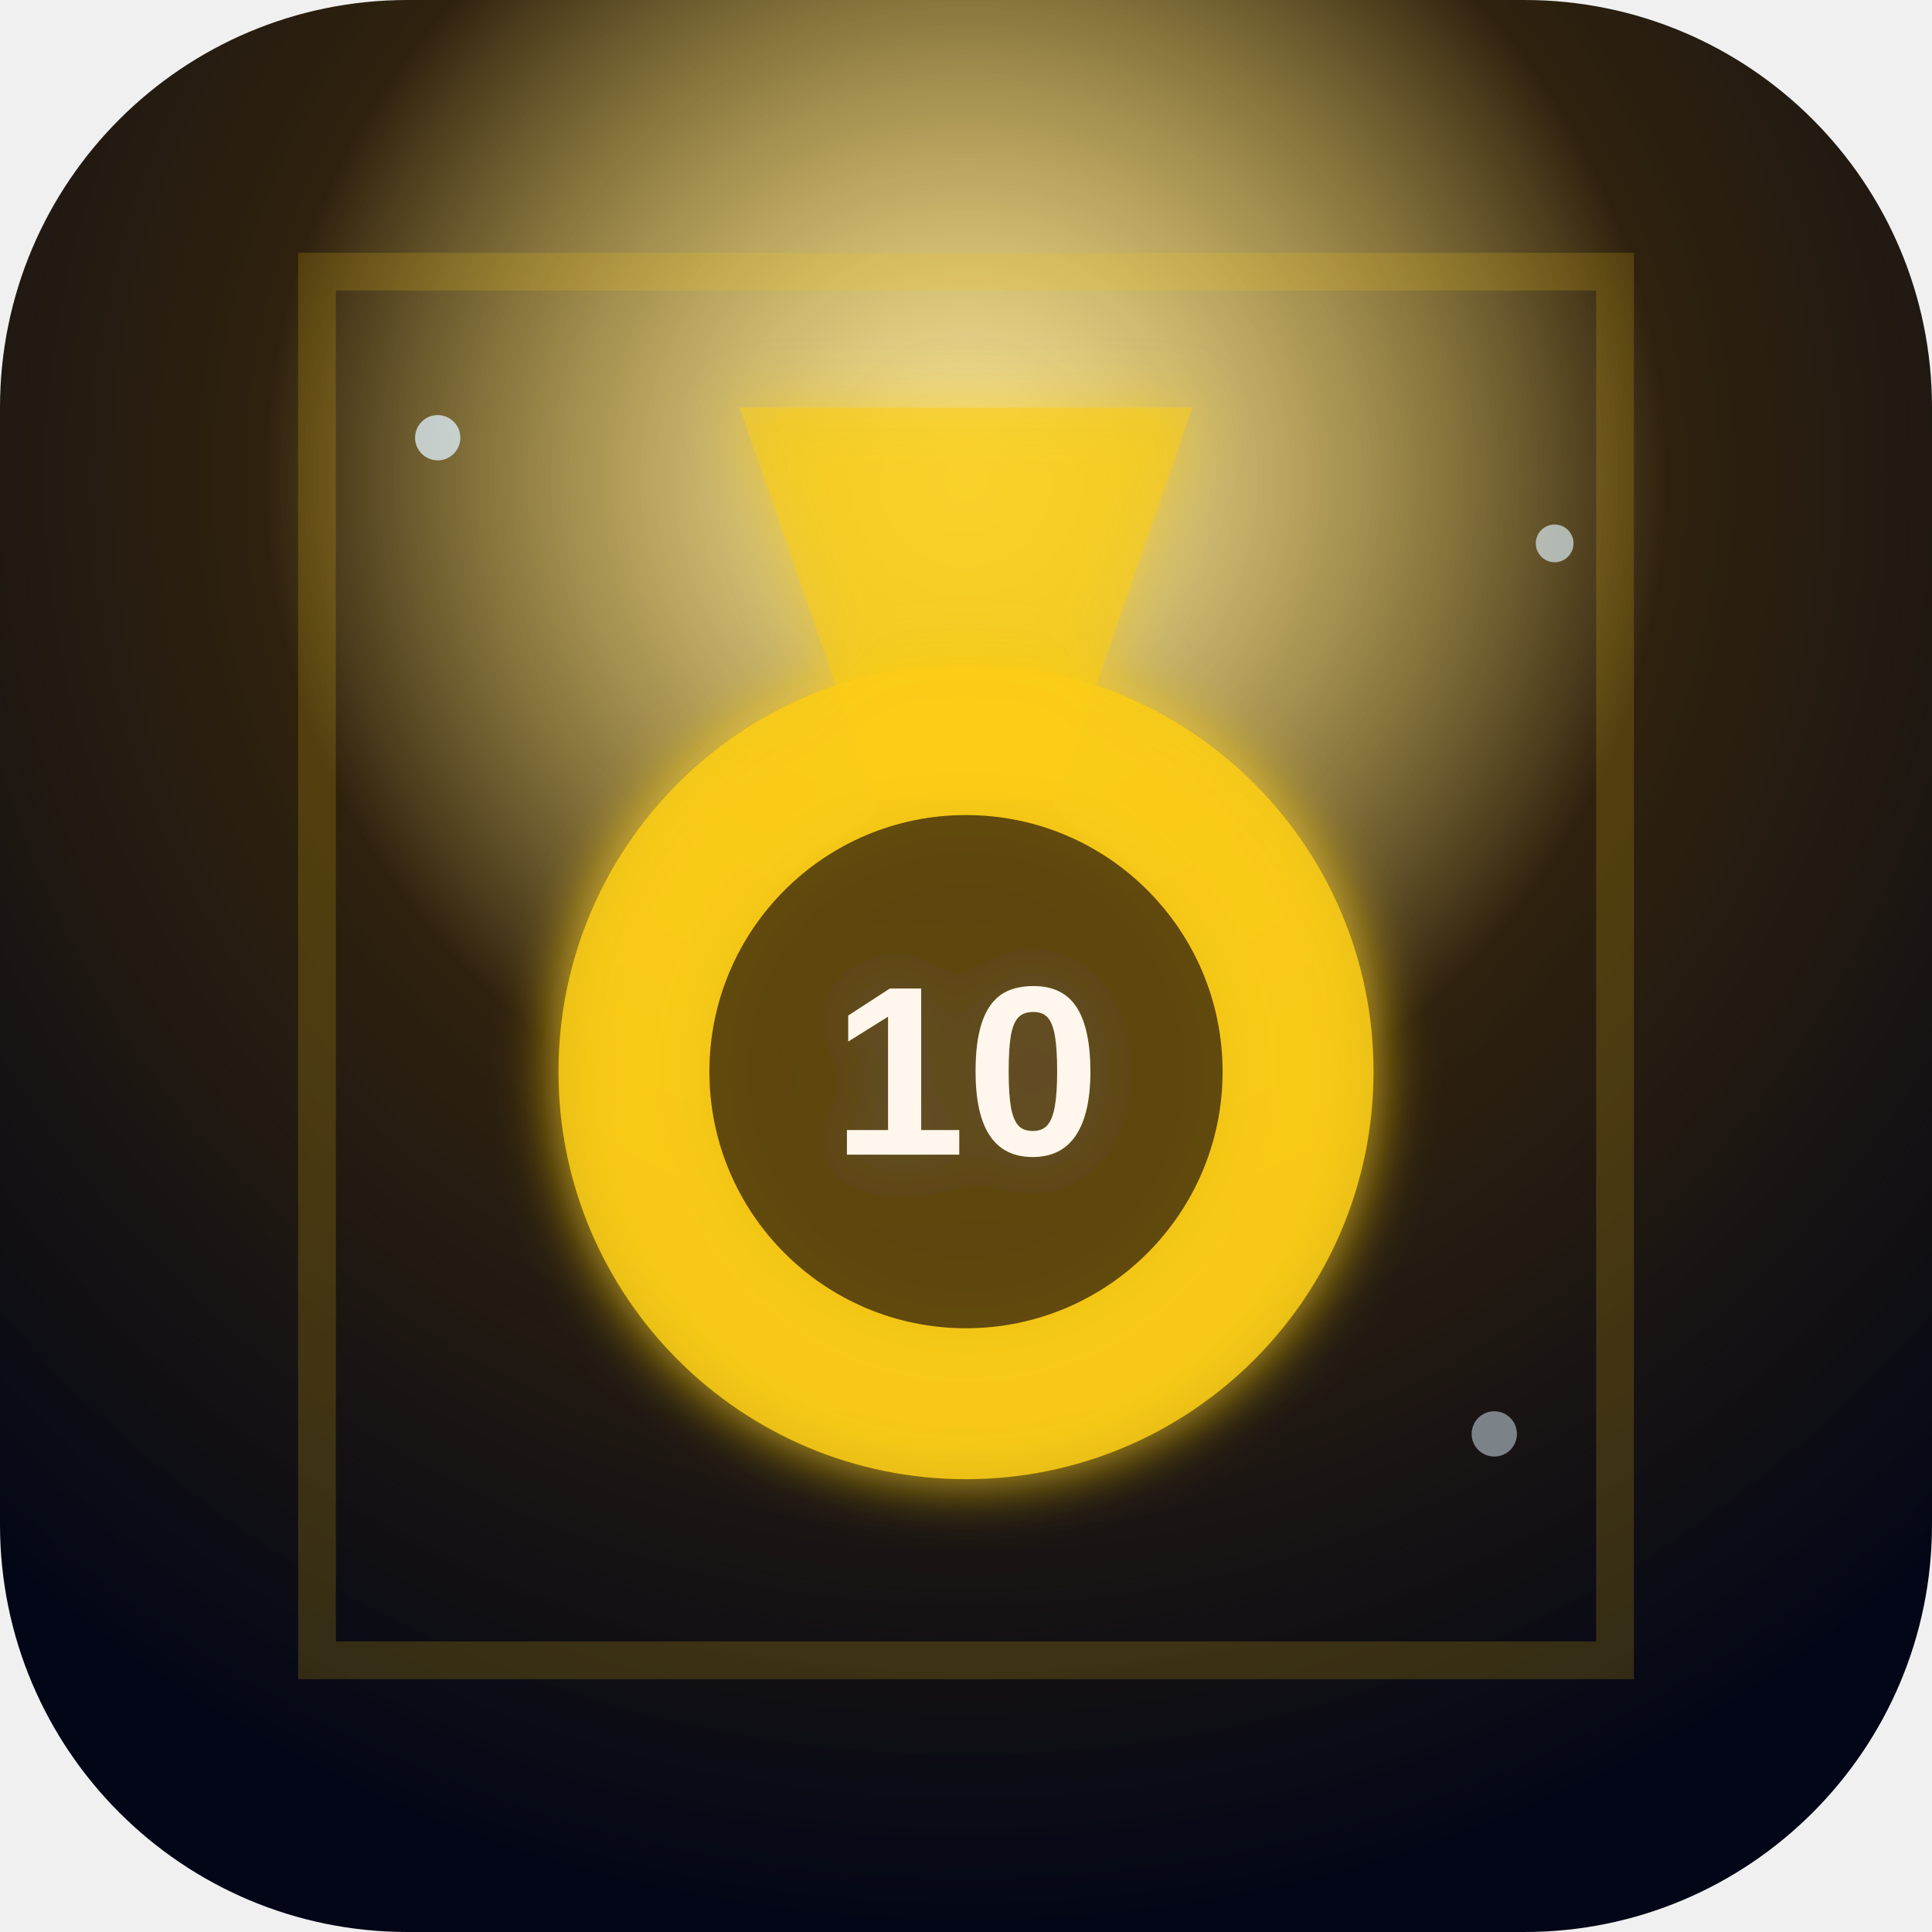
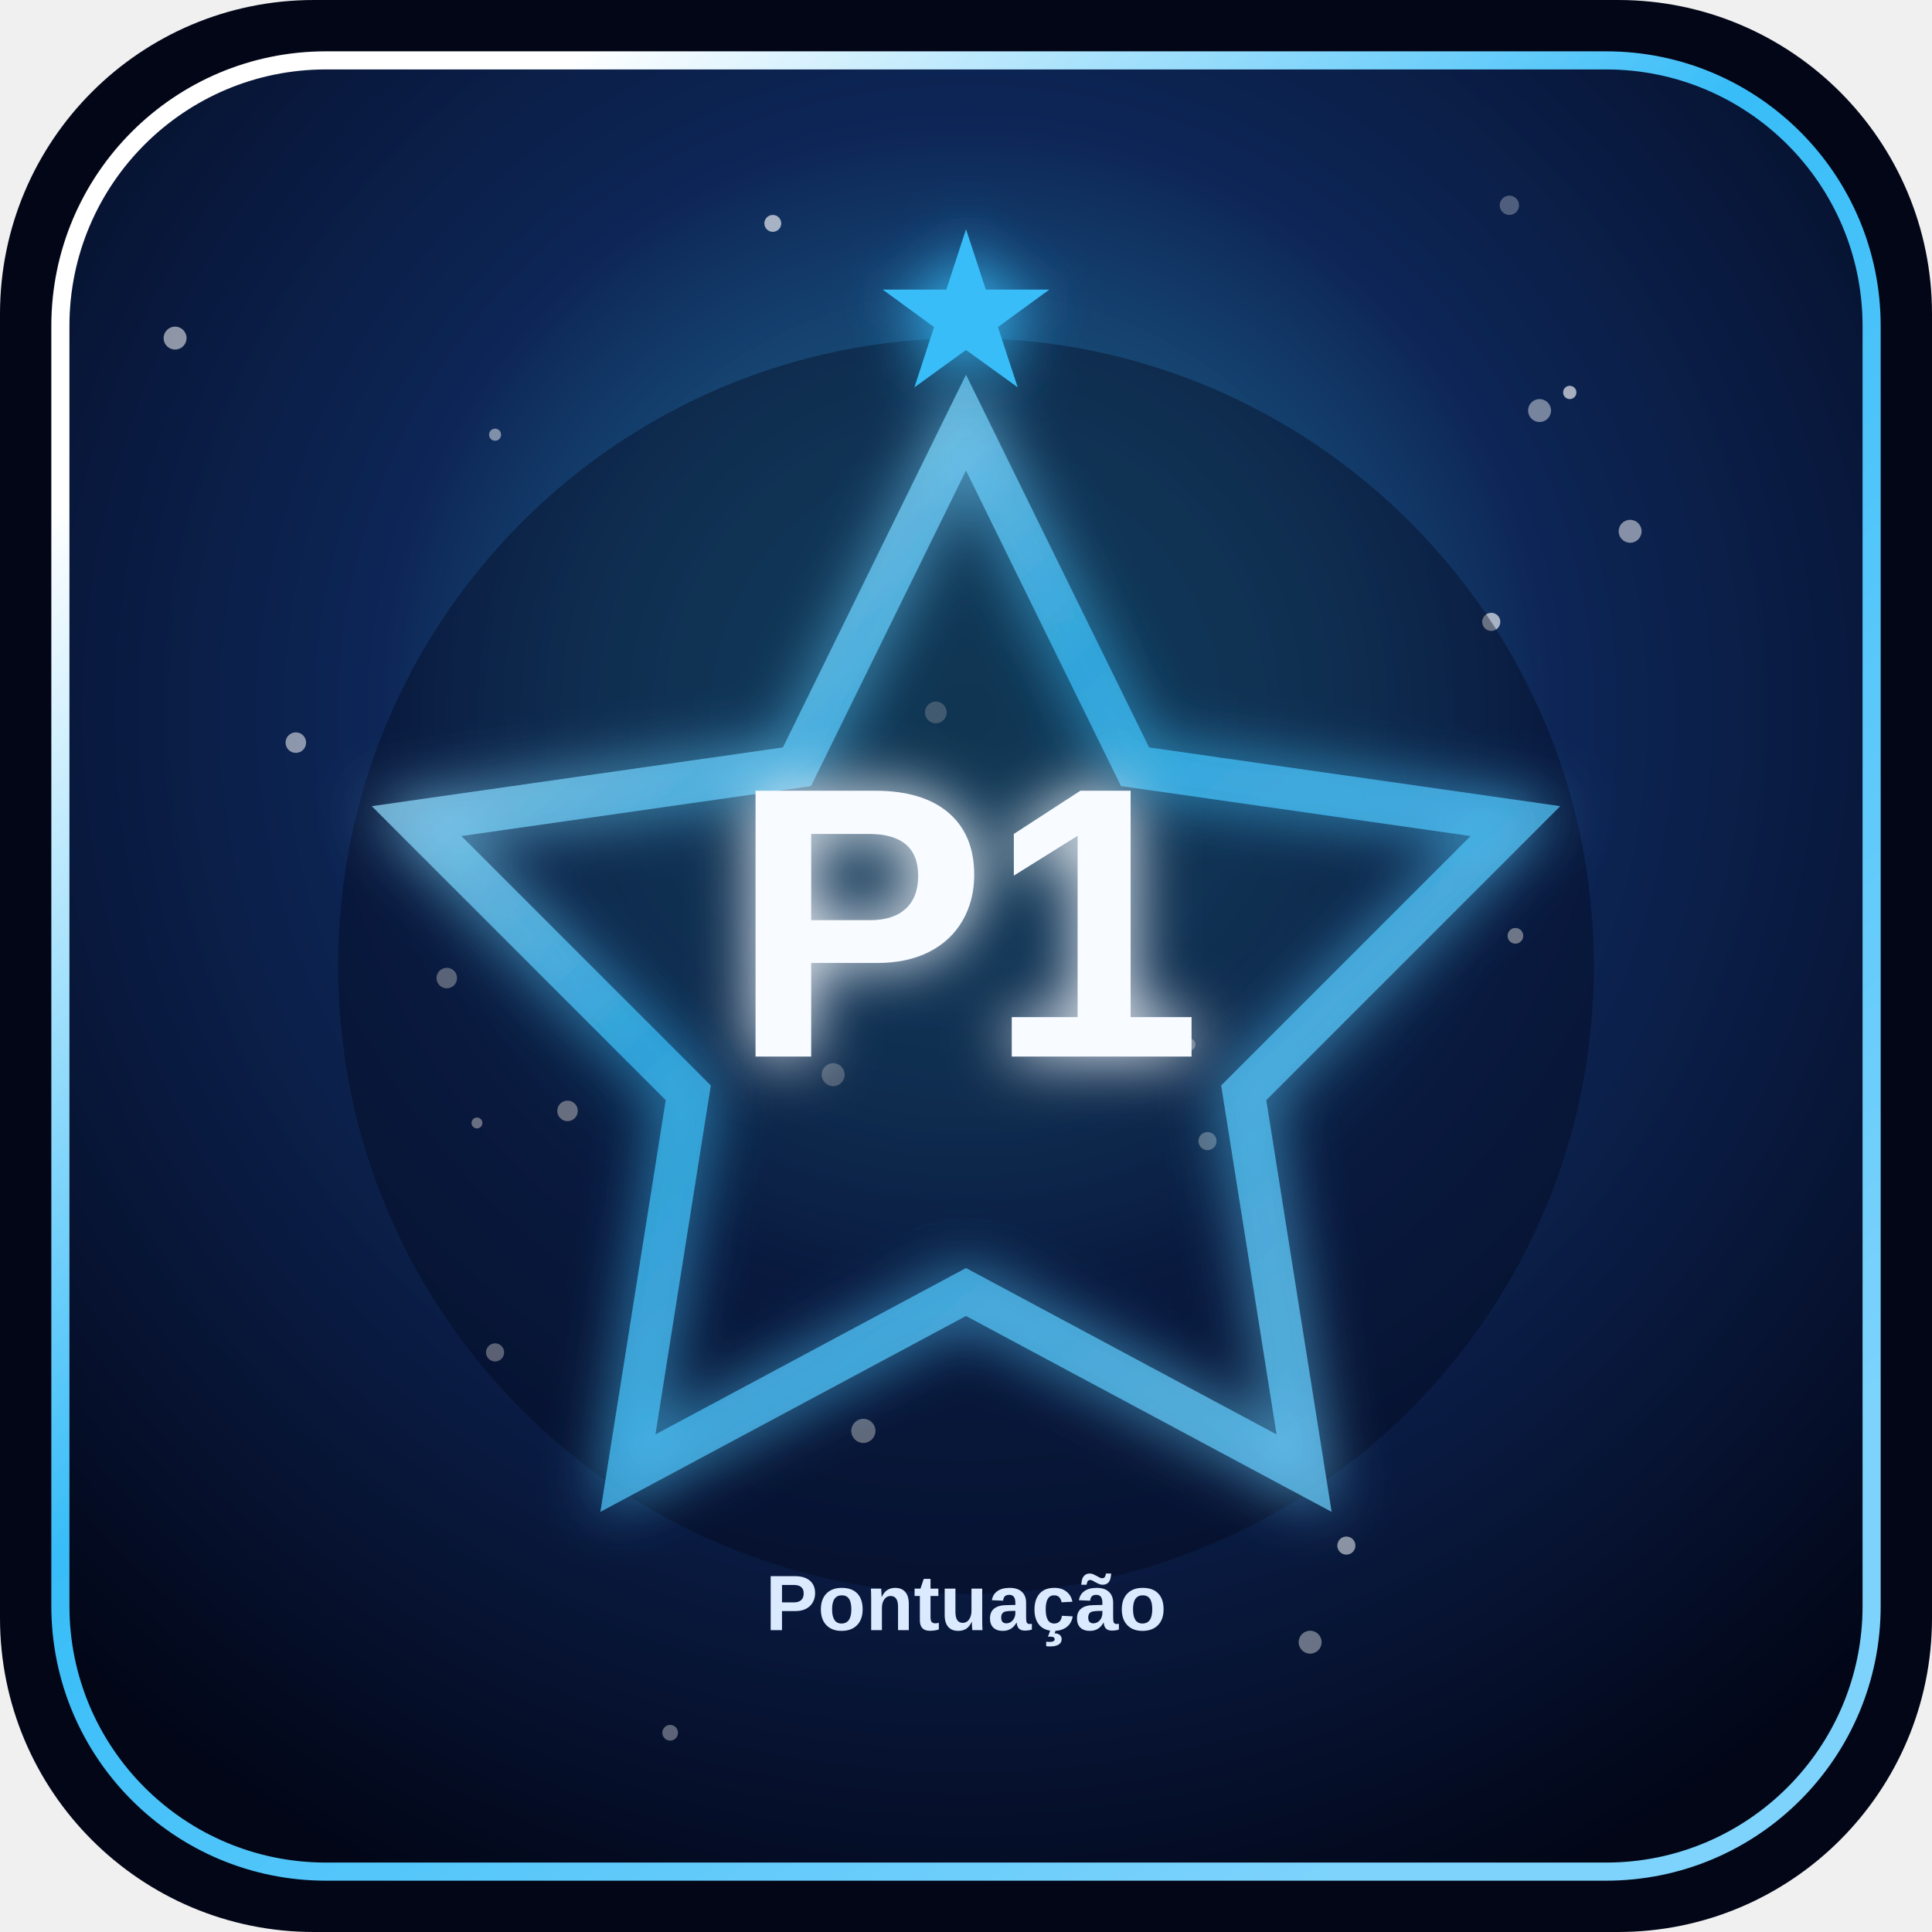
- <svg xmlns="http://www.w3.org/2000/svg" viewBox="0 0 256 256" role="img" aria-label="Achievement badge">
+ <svg xmlns="http://www.w3.org/2000/svg" width="320" height="320" viewBox="0 0 320 320" role="img" aria-label="Primeiros 10 Pontos">
  <defs>
-     <radialGradient id="g" cx="50%" cy="25%" r="75%">
-       <stop offset="0%" stop-color="#facc15" stop-opacity="0.38" />
-       <stop offset="48%" stop-color="#271905" stop-opacity="0.96" />
+     <radialGradient id="bg" cx="50%" cy="36%" r="72%">
+       <stop offset="0%" stop-color="#38bdf8" stop-opacity=".42" />
+       <stop offset="45%" stop-color="#0f2a5f" stop-opacity=".88" />
      <stop offset="100%" stop-color="#020617" />
    </radialGradient>
-     <filter id="glow" x="-30%" y="-30%" width="160%" height="160%">
-       <feGaussianBlur stdDeviation="4" result="blur" />
+     <linearGradient id="g" x1="58" y1="42" x2="262" y2="276" gradientUnits="userSpaceOnUse">
+       <stop offset="0%" stop-color="#ffffff" />
+       <stop offset="42%" stop-color="#38bdf8" />
+       <stop offset="100%" stop-color="#7dd3fc" />
+     </linearGradient>
+     <filter id="glow" x="-40%" y="-40%" width="180%" height="180%">
+       <feGaussianBlur stdDeviation="5" result="blur" />
      <feMerge>
        <feMergeNode in="blur" />
        <feMergeNode in="SourceGraphic" />
      </feMerge>
    </filter>
  </defs>
-   <rect width="256" height="256" rx="54" fill="url(#g)" />
-   <path d="M42 36h172v184H42z" rx="32" fill="none" stroke="#facc15" stroke-opacity=".18" stroke-width="5" />
-   <circle cx="58" cy="58" r="3" fill="#e0f2fe" opacity=".75" />
-   <circle cx="206" cy="72" r="2.5" fill="#e0f2fe" opacity=".65" />
-   <circle cx="198" cy="190" r="3" fill="#e0f2fe" opacity=".5" />
+   <rect width="320" height="320" rx="52" fill="#020617" />
+   <rect x="10" y="10" width="300" height="300" rx="44" fill="url(#bg)" stroke="url(#g)" stroke-width="3" />
+   <g>
+     <circle cx="82" cy="72" r="1.0" fill="#ffffff" opacity="0.47" />
+     <circle cx="29" cy="56" r="1.9" fill="#ffffff" opacity="0.54" />
+     <circle cx="217" cy="272" r="1.9" fill="#ffffff" opacity="0.4" />
+     <circle cx="155" cy="118" r="1.8" fill="#ffffff" opacity="0.34" />
+     <circle cx="74" cy="162" r="1.7" fill="#ffffff" opacity="0.54" />
+     <circle cx="111" cy="287" r="1.3" fill="#ffffff" opacity="0.35" />
+     <circle cx="49" cy="123" r="1.7" fill="#ffffff" opacity="0.53" />
+     <circle cx="143" cy="237" r="2.0" fill="#ffffff" opacity="0.59" />
+     <circle cx="200" cy="189" r="1.5" fill="#ffffff" opacity="0.52" />
+     <circle cx="250" cy="34" r="1.6" fill="#ffffff" opacity="0.28" />
+     <circle cx="260" cy="65" r="1.1" fill="#ffffff" opacity="0.64" />
+     <circle cx="79" cy="186" r="0.9" fill="#ffffff" opacity="0.64" />
+     <circle cx="138" cy="178" r="1.9" fill="#ffffff" opacity="0.41" />
+     <circle cx="94" cy="184" r="1.7" fill="#ffffff" opacity="0.62" />
+     <circle cx="247" cy="103" r="1.5" fill="#ffffff" opacity="0.63" />
+     <circle cx="128" cy="37" r="1.4" fill="#ffffff" opacity="0.63" />
+     <circle cx="82" cy="224" r="1.5" fill="#ffffff" opacity="0.55" />
+     <circle cx="197" cy="173" r="1.0" fill="#ffffff" opacity="0.57" />
+     <circle cx="223" cy="256" r="1.5" fill="#ffffff" opacity="0.53" />
+     <circle cx="270" cy="88" r="1.9" fill="#ffffff" opacity="0.5" />
+     <circle cx="255" cy="68" r="1.9" fill="#ffffff" opacity="0.44" />
+     <circle cx="251" cy="155" r="1.3" fill="#ffffff" opacity="0.68" />
+   </g>
+   <circle cx="160" cy="160" r="104" fill="#020617" opacity=".38" />
  <g filter="url(#glow)">
-     <path d="M98 54h60l-18 52h-24z" fill="#facc15" opacity=".55" />
-     <circle cx="128" cy="142" r="54" fill="#facc15" opacity=".88" />
-     <circle cx="128" cy="142" r="34" fill="#271905" opacity=".72" />
-     <text x="128" y="153" text-anchor="middle" font-family="Arial, sans-serif" font-size="32" font-weight="900" fill="#fff7ed">10</text>
+     <polygon points="160,70 188,127 251,136 206,181 216,244 160,214 104,244 114,181 69,136 132,127" fill="none" stroke="url(#g)" stroke-width="7" opacity=".72" />
  </g>
+   <text x="160" y="175" text-anchor="middle" font-family="Arial, Helvetica, sans-serif" font-size="64" font-weight="800" fill="#f8fbff" filter="url(#glow)">P1</text>
+   <text x="160" y="64" text-anchor="middle" font-family="Arial, Helvetica, sans-serif" font-size="36" font-weight="800" fill="#38bdf8" filter="url(#glow)">★</text>
+   <text x="160" y="270" text-anchor="middle" font-family="Arial, Helvetica, sans-serif" font-size="13" font-weight="700" fill="#dbeafe">Pontuação</text>
</svg>
